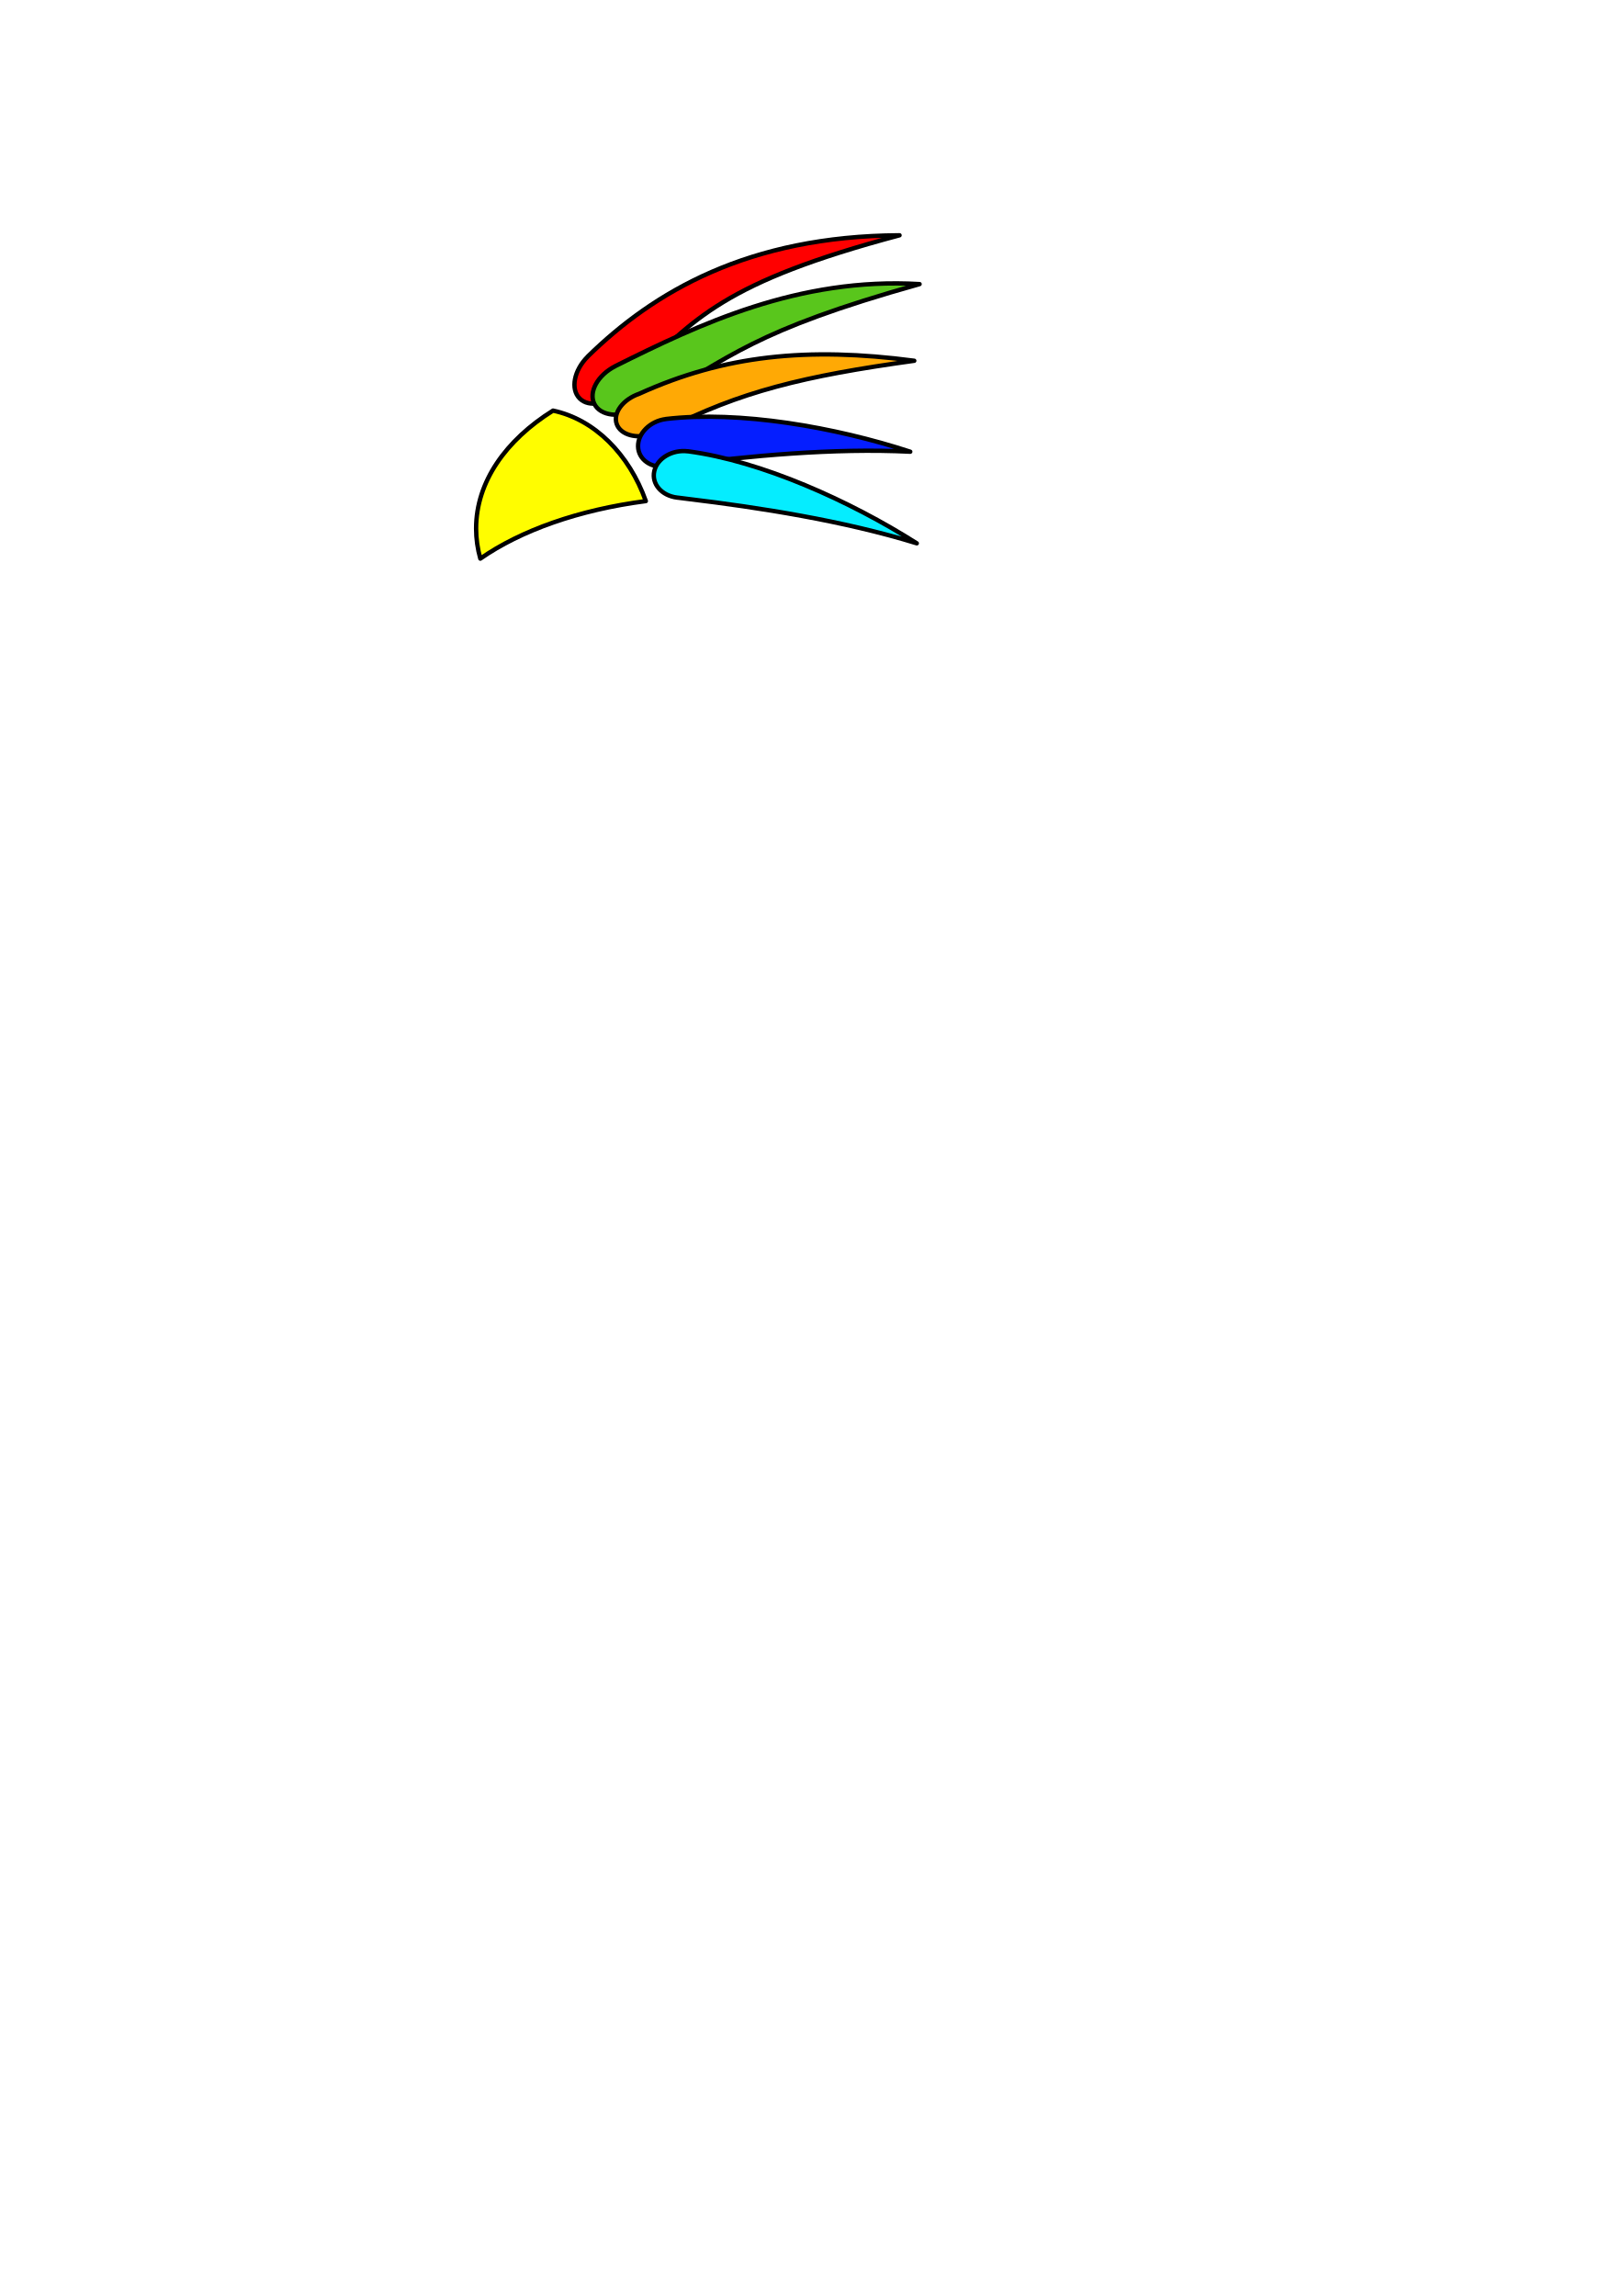
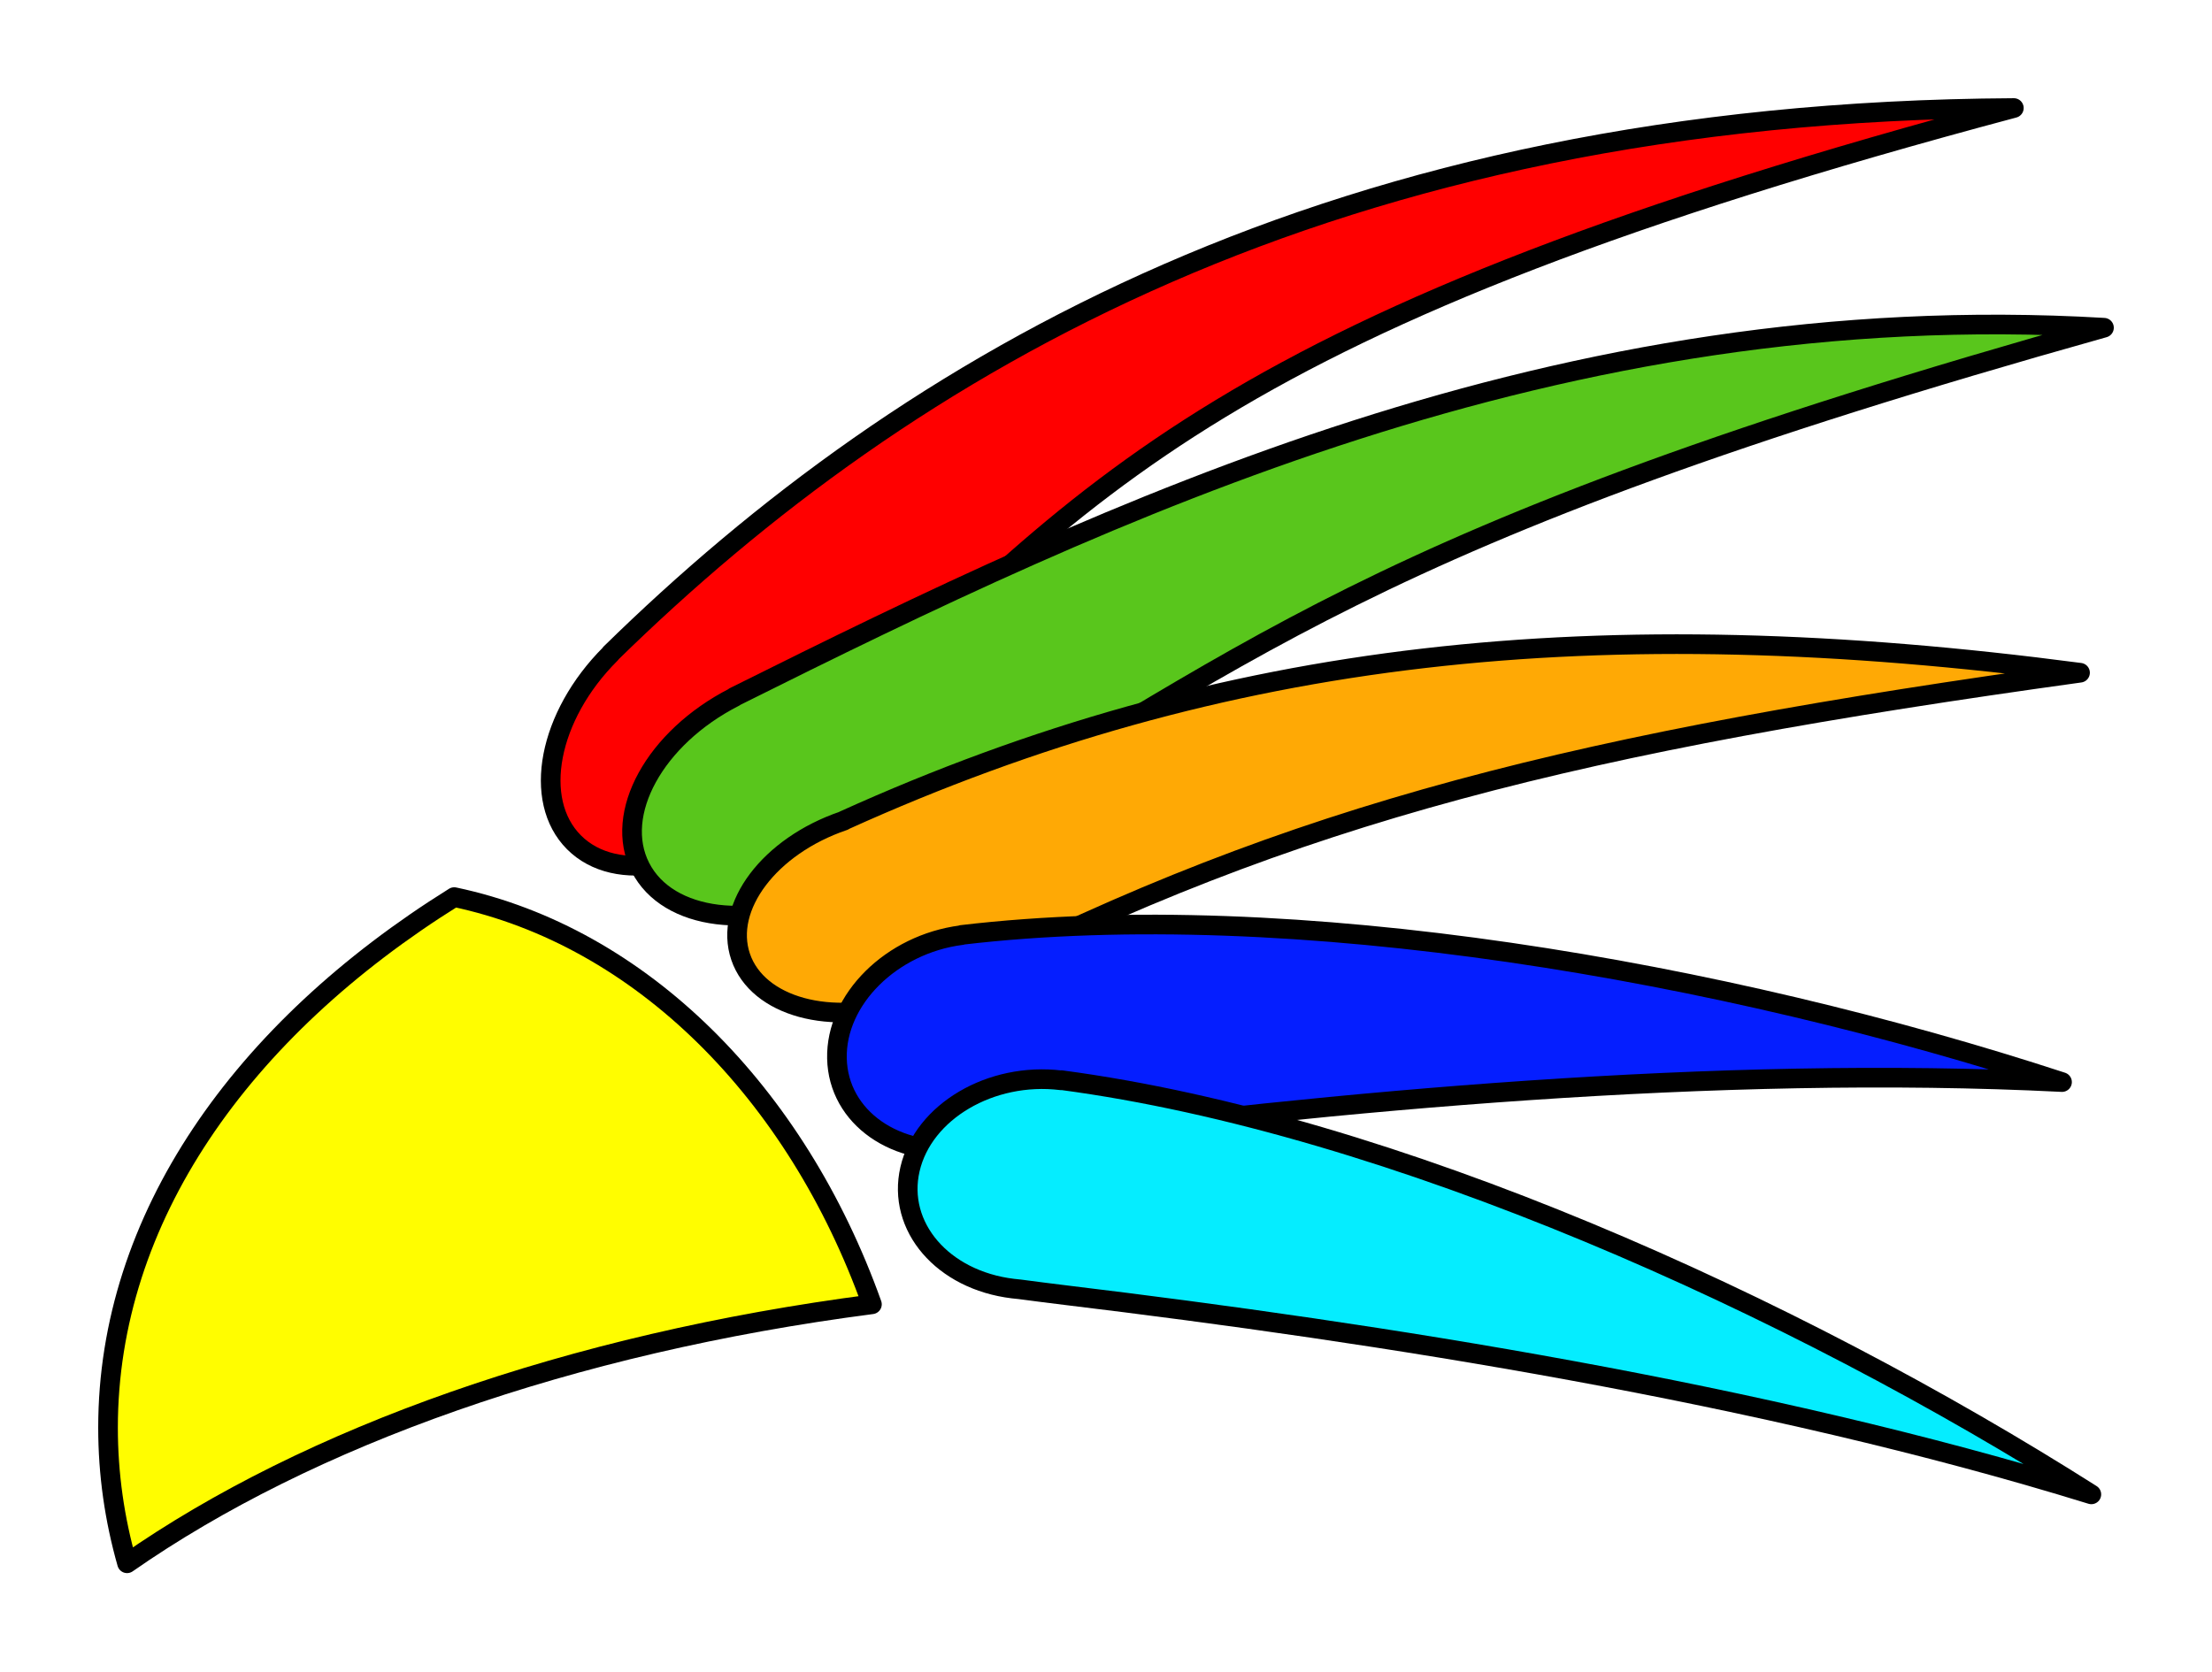
- <svg xmlns="http://www.w3.org/2000/svg" width="744.094" height="1052.362" id="svg2" version="1.1">
+ <svg xmlns="http://www.w3.org/2000/svg" width="225.231" height="170.204" id="svg2" version="1.1">
  <defs id="defs4" />
-   <g id="layer1">
+   <g id="layer1" transform="translate(-207.1859,-96.84093)">
    <g id="g3832" style="stroke-width:2;stroke-miterlimit:4;stroke-dasharray:none">
-       <path id="path2985" d="m 253.436,188.201 c -21.694,13.54 -35.25,32.733 -35.25,54.031 0,4.727 0.662,9.331 1.938,13.812 18.472,-12.886 45.088,-22.375 75.844,-26.375 -7.705,-21.566 -23.516,-37.446 -42.531,-41.469 z" style="fill:#fffd00;fill-opacity:1;stroke:#000000;stroke-width:2;stroke-linecap:round;stroke-linejoin:round;stroke-miterlimit:4;stroke-opacity:1;stroke-dasharray:none;stroke-dashoffset:0" />
-       <path id="path3008" d="m 269.356,163.386 0.015,0.015 c -0.011,0.011 -0.022,0.022 -0.033,0.033 -6.325,6.319 -7.983,14.91 -3.704,19.193 4.279,4.283 12.871,2.633 19.196,-3.686 0.198,-0.197 0.403,-0.404 0.592,-0.606 0.011,-0.011 0.022,-0.022 0.033,-0.032 1.415,-1.389 2.828,-2.781 4.238,-4.19 28.091,-28.064 42.338,-44.874 122.548,-66.271 -69.402,0.374 -112.665,25.937 -142.885,55.545 z" style="fill:#ff0000;fill-opacity:1;stroke:#000000;stroke-width:2;stroke-linecap:round;stroke-linejoin:round;stroke-miterlimit:4;stroke-opacity:1;stroke-dasharray:none;stroke-dashoffset:0" />
-       <path style="fill:#59c61c;fill-opacity:1;stroke:#000000;stroke-width:2;stroke-linecap:round;stroke-linejoin:round;stroke-miterlimit:4;stroke-opacity:1;stroke-dasharray:none;stroke-dashoffset:0" d="m 281.956,167.81 0.01,0.019 c -0.014,0.007 -0.028,0.014 -0.041,0.021 -8.052,4.117 -12.318,11.871 -9.53,17.323 2.787,5.452 11.571,6.535 19.623,2.418 0.252,-0.129 0.514,-0.264 0.758,-0.399 0.014,-0.007 0.028,-0.014 0.041,-0.021 1.794,-0.897 3.628,-1.721 5.382,-2.716 36.543,-20.737 46.959,-32.853 123.219,-54.239 -55.431,-3.262 -101.171,18.486 -139.461,37.594 z" id="path3807" />
-       <path id="path3809" d="m 293.094,180.405 0.006,0.018 c -0.013,0.005 -0.026,0.009 -0.039,0.013 -7.514,2.56 -12.198,8.757 -10.465,13.844 1.733,5.088 9.226,7.137 16.74,4.577 0.235,-0.08 0.48,-0.164 0.709,-0.251 0.013,-0.005 0.026,-0.009 0.039,-0.013 1.671,-0.553 3.443,-0.873 5.018,-1.68 33.958,-17.401 63.008,-24.513 113.878,-31.562 -49.017,-6.449 -87.114,-2.499 -125.886,15.055 z" style="fill:#ffa905;fill-opacity:1;stroke:#000000;stroke-width:2;stroke-linecap:round;stroke-linejoin:round;stroke-miterlimit:4;stroke-opacity:1;stroke-dasharray:none;stroke-dashoffset:0" />
-       <path style="fill:#051eff;fill-opacity:1;stroke:#000000;stroke-width:2;stroke-linecap:round;stroke-linejoin:round;stroke-miterlimit:4;stroke-opacity:1;stroke-dasharray:none;stroke-dashoffset:0" d="m 305.105,192.051 6.8e-4,0.021 c -0.012,0.002 -0.025,0.003 -0.037,0.005 -7.129,0.926 -12.797,6.548 -12.662,12.56 0.135,6.011 6.021,10.132 13.15,9.205 0.223,-0.029 0.455,-0.06 0.675,-0.098 0.013,-0.002 0.025,-0.003 0.037,-0.005 1.581,-0.188 3.164,-0.38 4.753,-0.587 31.662,-4.115 70.986,-7.885 106.125,-6.114 -34.402,-11.253 -78.3,-18.962 -112.043,-14.987 z" id="path3811" />
-       <path id="path3841" d="m 315.257,206.841 -0.004,0.02 c -0.013,-0.001 -0.025,-0.003 -0.037,-0.004 -7.137,-0.862 -14.017,3.186 -15.371,9.045 -1.353,5.859 3.333,11.305 10.471,12.167 0.223,0.027 0.456,0.054 0.678,0.072 0.013,0.001 0.025,0.003 0.037,0.004 1.579,0.209 3.159,0.413 4.751,0.605 31.698,3.83 70.736,9.885 104.35,20.276 -30.559,-19.399 -71.195,-37.706 -104.874,-42.185 z" style="fill:#05edff;fill-opacity:1;stroke:#000000;stroke-width:2;stroke-linecap:round;stroke-linejoin:round;stroke-miterlimit:4;stroke-opacity:1;stroke-dasharray:none;stroke-dashoffset:0" />
+       <path id="path2985" d="m 253.436,188.201 c -21.694,13.54 -35.25,32.733 -35.25,54.031 0,4.727 0.662,9.331 1.938,13.812 18.472,-12.886 45.088,-22.375 75.844,-26.375 -7.705,-21.566 -23.516,-37.446 -42.531,-41.469 z" style="fill:#fffd00;fill-opacity:1;stroke:#000000;stroke-width:2;stroke-linecap:round;stroke-linejoin:round;stroke-miterlimit:4;stroke-dasharray:none;stroke-dashoffset:0;stroke-opacity:1" />
+       <path id="path3008" d="m 269.356,163.386 0.015,0.015 c -0.011,0.011 -0.022,0.022 -0.033,0.033 -6.325,6.319 -7.983,14.91 -3.704,19.193 4.279,4.283 12.871,2.633 19.196,-3.686 0.198,-0.197 0.403,-0.404 0.592,-0.606 0.011,-0.011 0.022,-0.022 0.033,-0.032 1.415,-1.389 2.828,-2.781 4.238,-4.19 28.091,-28.064 42.338,-44.874 122.548,-66.271 -69.402,0.374 -112.665,25.937 -142.885,55.545 z" style="fill:#ff0000;fill-opacity:1;stroke:#000000;stroke-width:2;stroke-linecap:round;stroke-linejoin:round;stroke-miterlimit:4;stroke-dasharray:none;stroke-dashoffset:0;stroke-opacity:1" />
+       <path style="fill:#59c61c;fill-opacity:1;stroke:#000000;stroke-width:2;stroke-linecap:round;stroke-linejoin:round;stroke-miterlimit:4;stroke-dasharray:none;stroke-dashoffset:0;stroke-opacity:1" d="m 281.956,167.81 0.01,0.019 c -0.014,0.007 -0.028,0.014 -0.041,0.021 -8.052,4.117 -12.318,11.871 -9.53,17.323 2.787,5.452 11.571,6.535 19.623,2.418 0.252,-0.129 0.514,-0.264 0.758,-0.399 0.014,-0.007 0.028,-0.014 0.041,-0.021 1.794,-0.897 3.628,-1.721 5.382,-2.716 36.543,-20.737 46.959,-32.853 123.219,-54.239 -55.431,-3.262 -101.171,18.486 -139.461,37.594 z" id="path3807" />
+       <path id="path3809" d="m 293.094,180.405 0.006,0.018 c -0.013,0.005 -0.026,0.009 -0.039,0.013 -7.514,2.56 -12.198,8.757 -10.465,13.844 1.733,5.088 9.226,7.137 16.74,4.577 0.235,-0.08 0.48,-0.164 0.709,-0.251 0.013,-0.005 0.026,-0.009 0.039,-0.013 1.671,-0.553 3.443,-0.873 5.018,-1.68 33.958,-17.401 63.008,-24.513 113.878,-31.562 -49.017,-6.449 -87.114,-2.499 -125.886,15.055 z" style="fill:#ffa905;fill-opacity:1;stroke:#000000;stroke-width:2;stroke-linecap:round;stroke-linejoin:round;stroke-miterlimit:4;stroke-dasharray:none;stroke-dashoffset:0;stroke-opacity:1" />
+       <path style="fill:#051eff;fill-opacity:1;stroke:#000000;stroke-width:2;stroke-linecap:round;stroke-linejoin:round;stroke-miterlimit:4;stroke-dasharray:none;stroke-dashoffset:0;stroke-opacity:1" d="m 305.105,192.051 6.8e-4,0.021 c -0.012,0.002 -0.025,0.003 -0.037,0.005 -7.129,0.926 -12.797,6.548 -12.662,12.56 0.135,6.011 6.021,10.132 13.15,9.205 0.223,-0.029 0.455,-0.06 0.675,-0.098 0.013,-0.002 0.025,-0.003 0.037,-0.005 1.581,-0.188 3.164,-0.38 4.753,-0.587 31.662,-4.115 70.986,-7.885 106.125,-6.114 -34.402,-11.253 -78.3,-18.962 -112.043,-14.987 z" id="path3811" />
+       <path id="path3841" d="m 315.257,206.841 -0.004,0.02 c -0.013,-0.001 -0.025,-0.003 -0.037,-0.004 -7.137,-0.862 -14.017,3.186 -15.371,9.045 -1.353,5.859 3.333,11.305 10.471,12.167 0.223,0.027 0.456,0.054 0.678,0.072 0.013,0.001 0.025,0.003 0.037,0.004 1.579,0.209 3.159,0.413 4.751,0.605 31.698,3.83 70.736,9.885 104.35,20.276 -30.559,-19.399 -71.195,-37.706 -104.874,-42.185 z" style="fill:#05edff;fill-opacity:1;stroke:#000000;stroke-width:2;stroke-linecap:round;stroke-linejoin:round;stroke-miterlimit:4;stroke-dasharray:none;stroke-dashoffset:0;stroke-opacity:1" />
    </g>
  </g>
</svg>
